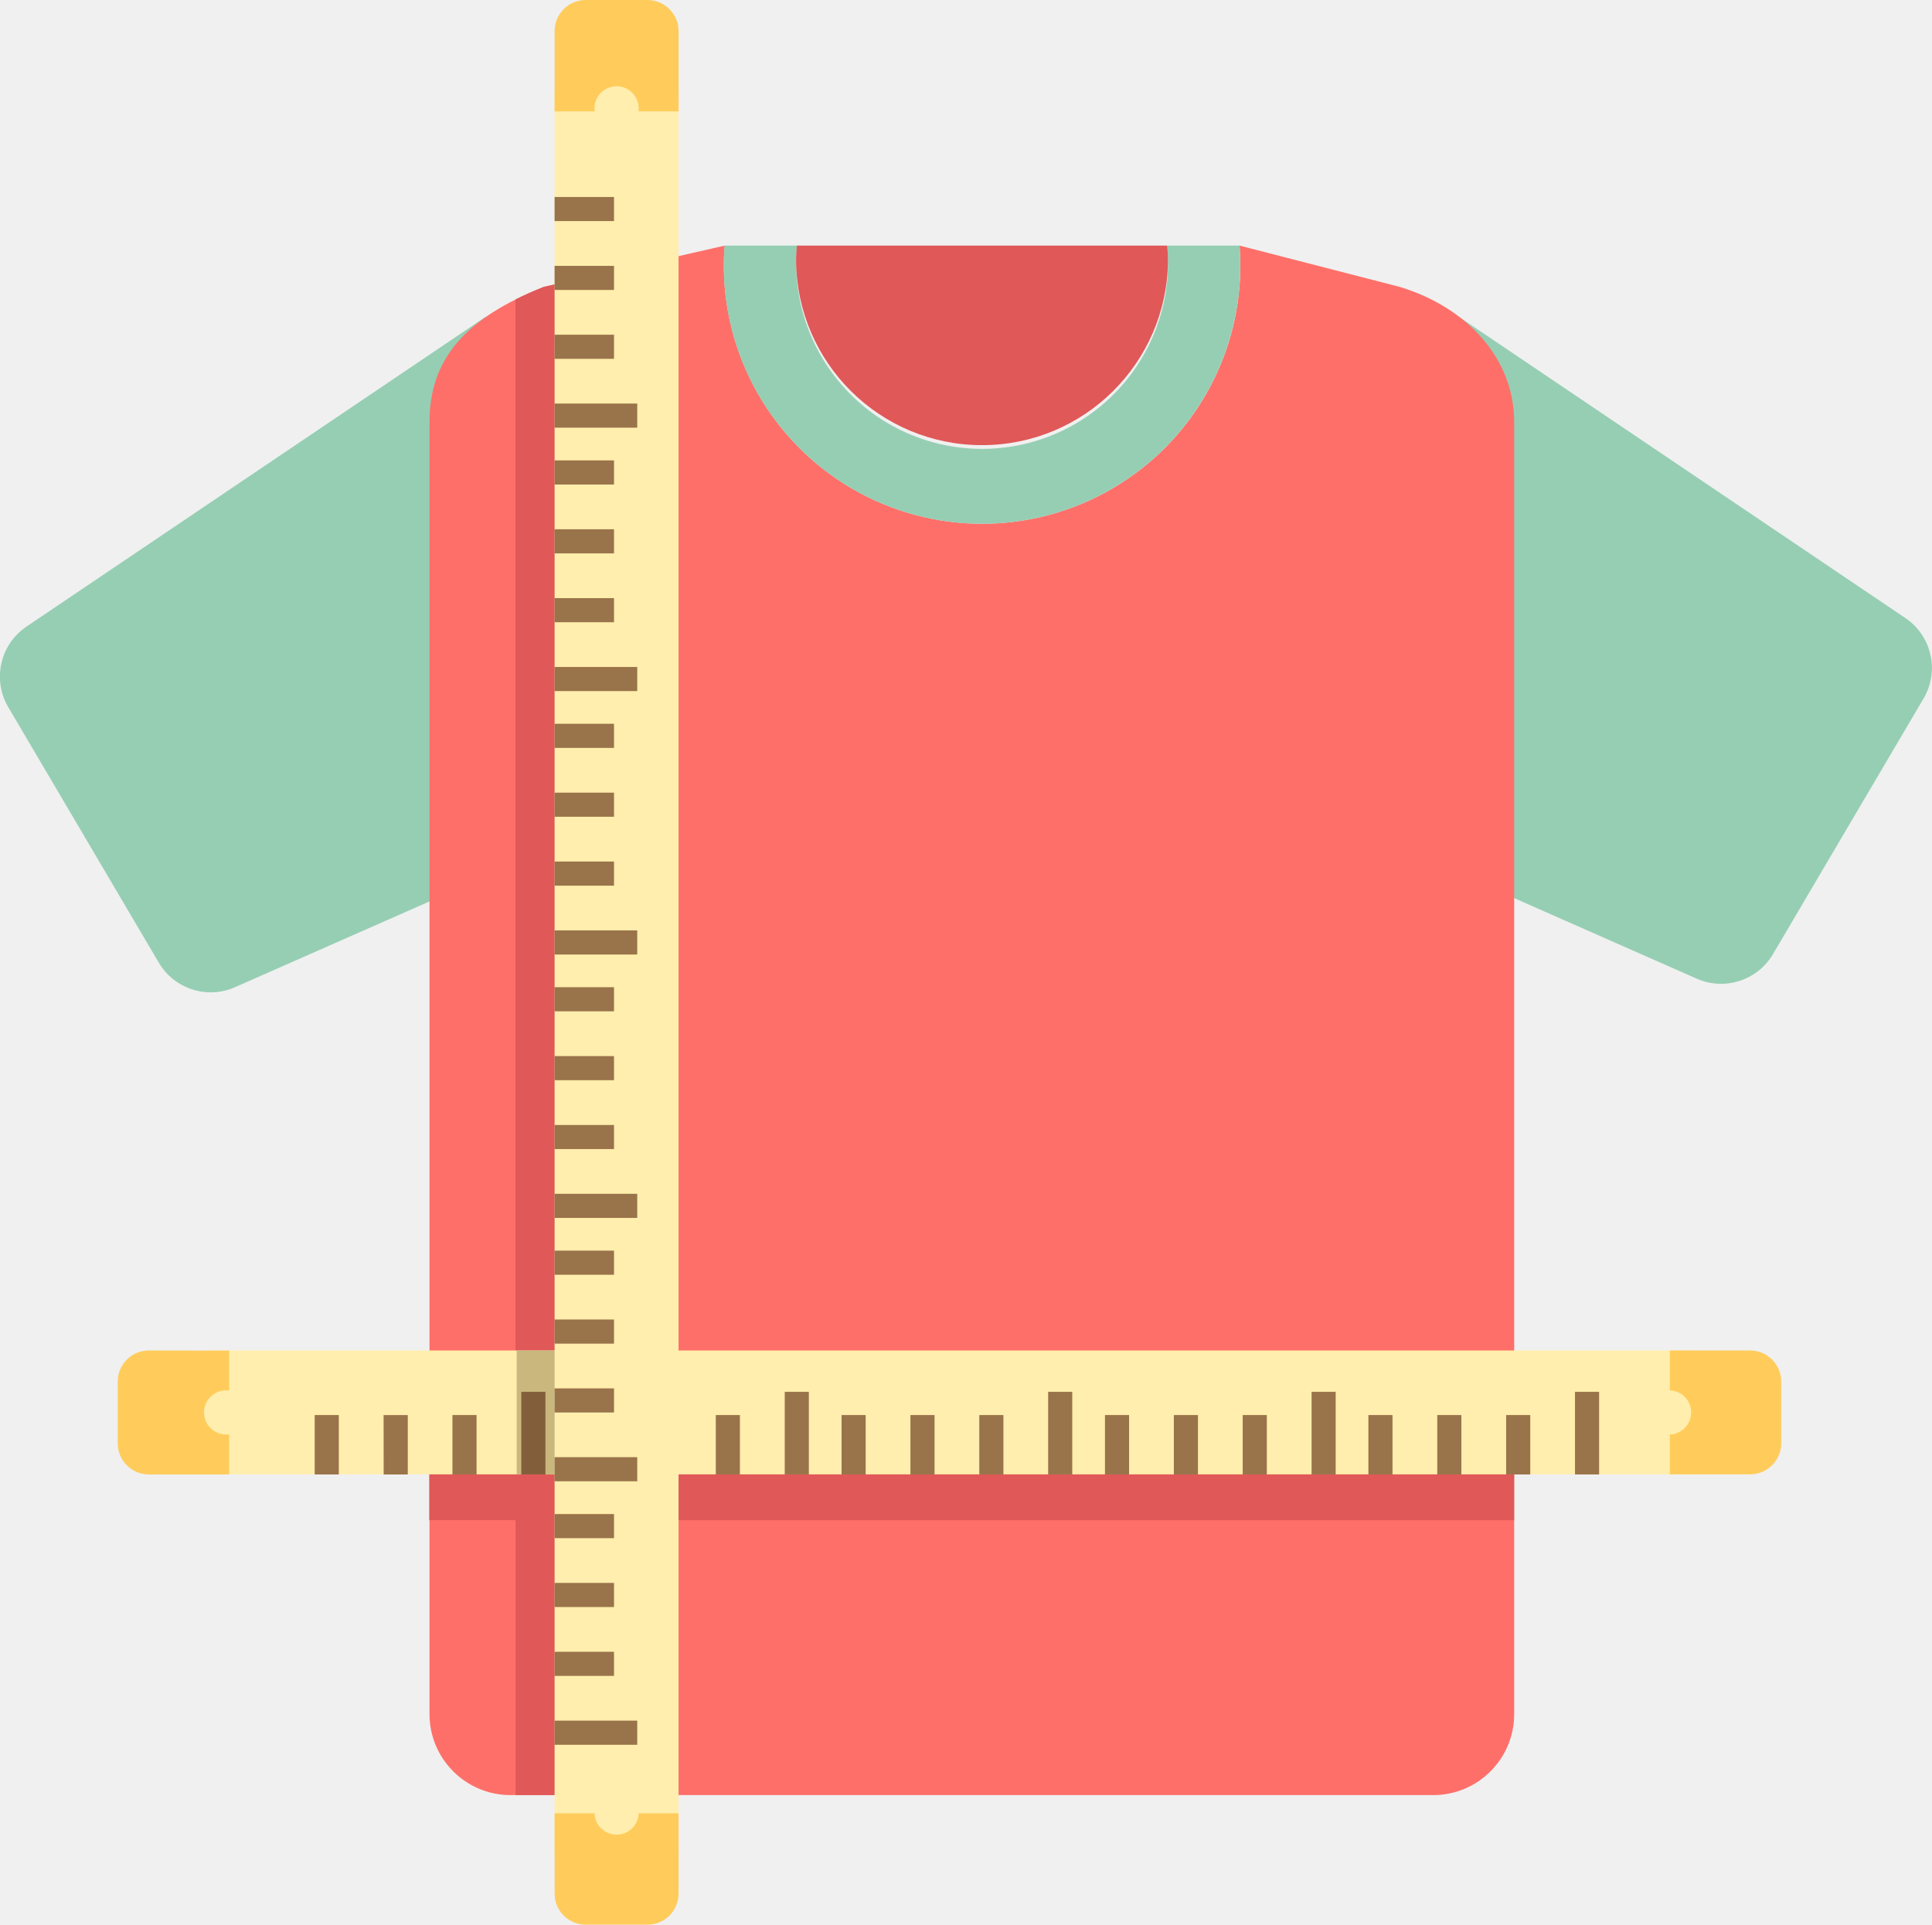
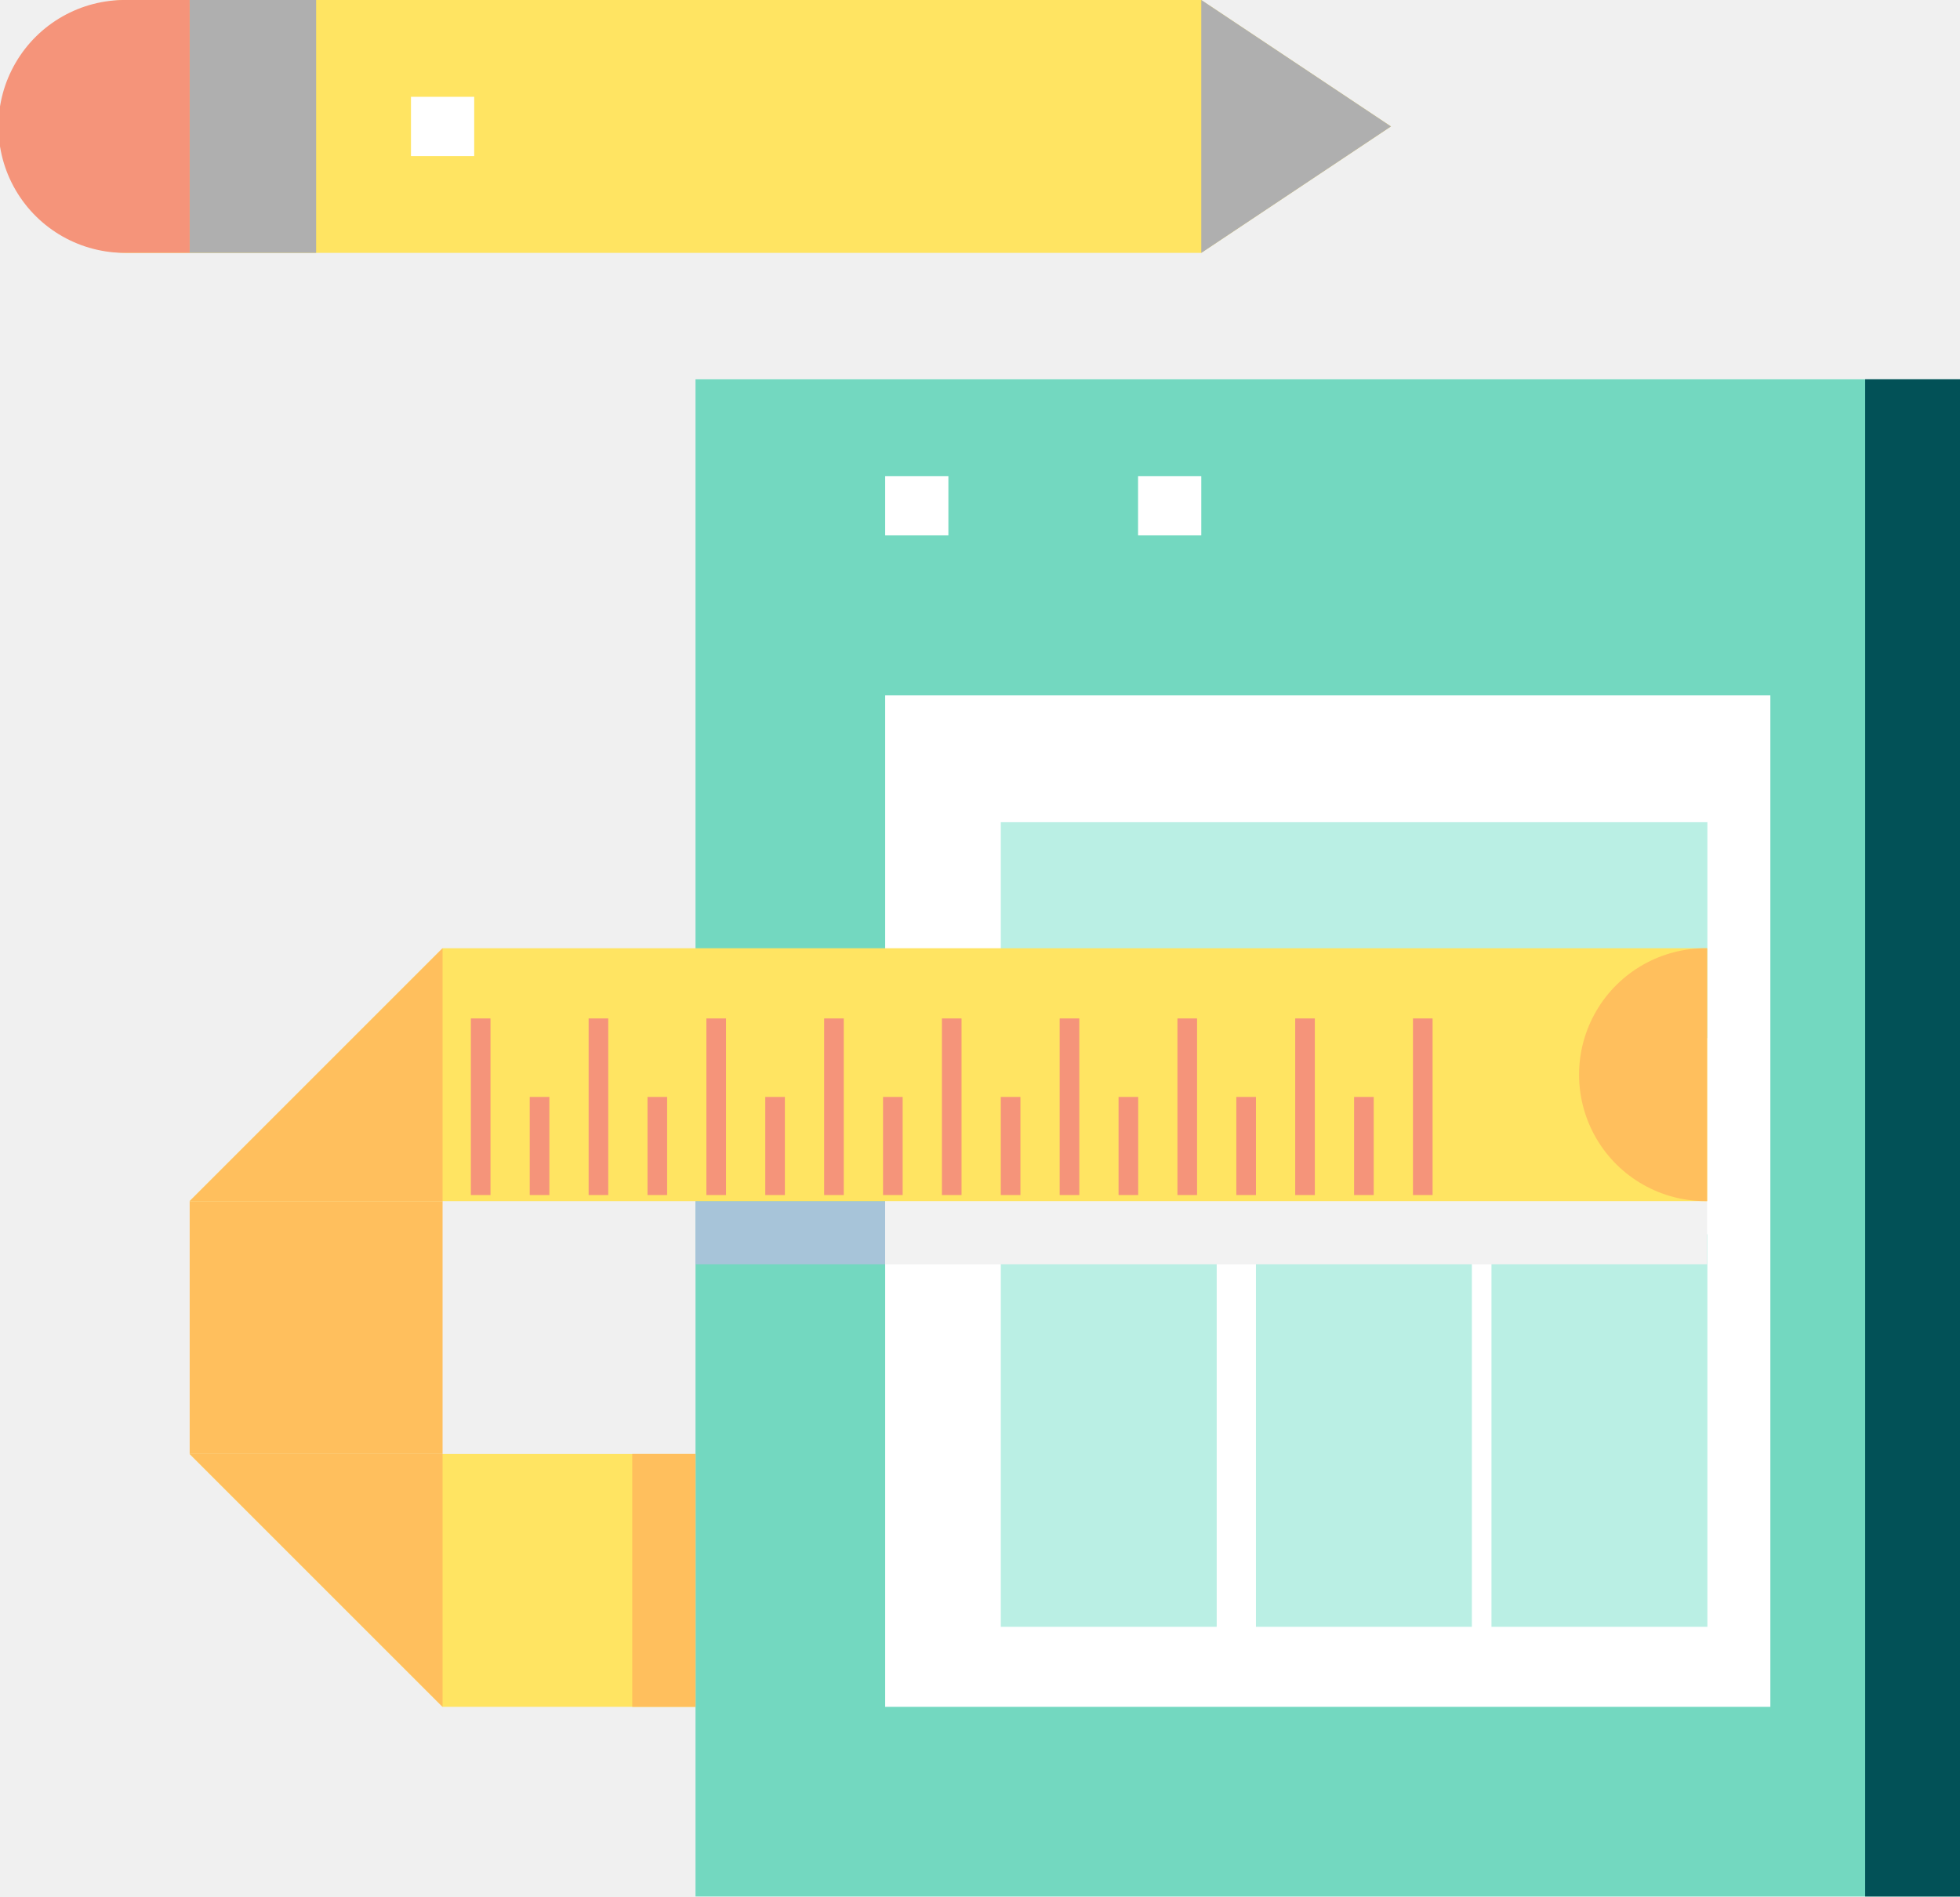
- <svg xmlns="http://www.w3.org/2000/svg" width="101.381" height="101.001" viewBox="0 0 101.381 101.001">
-   <g id="Grupo_56446" data-name="Grupo 56446" transform="translate(-868.675 -3526.368)">
-     <path id="Trazado_124848" data-name="Trazado 124848" d="M894.164,3557.132l-24.1,16.26a3.163,3.163,0,0,0-.956,4.227l7.9,13.409a3.162,3.162,0,0,0,4,1.287L898.5,3584.6Z" transform="translate(0 -14.143)" fill="#96ceb4" />
-     <path id="Trazado_124849" data-name="Trazado 124849" d="M1029.545,3572.562l-24.1-16.261-4.337,27.468,17.485,7.716a3.162,3.162,0,0,0,4-1.287l7.9-13.409A3.159,3.159,0,0,0,1029.545,3572.562Z" transform="translate(-60.883 -13.76)" fill="#96ceb4" />
-     <path id="Trazado_124850" data-name="Trazado 124850" d="M961.3,3552.389l-8.407-2.167c.016.271.042.539.042.812a13.552,13.552,0,1,1-27.1,0c0-.274.025-.542.042-.812l-9.491,2.167c-4.1,1.627-6,3.771-6,7.084v67.81a4.251,4.251,0,0,0,4.25,4.25h48.419a4.25,4.25,0,0,0,4.249-4.25v-67.81C967.3,3556.16,964.858,3553.474,961.3,3552.389Z" transform="translate(-19.173 -10.966)" fill="#ff6f69" />
-     <path id="Trazado_124851" data-name="Trazado 124851" d="M921.4,3611.474V3552.11l-5.027,1.148c-.531.21-1.021.43-1.478.66v57.556h-4.521v6.5H914.9V3632.4h6.5v-14.423H967.3v-6.5Z" transform="translate(-19.172 -11.834)" fill="#e05858" />
-     <path id="Trazado_124852" data-name="Trazado 124852" d="M966.036,3550.222h-3.794c.022.269.041.539.041.812a9.757,9.757,0,1,1-19.513,0c0-.274.018-.543.04-.812h-3.795c-.016.271-.042.539-.042.812a13.552,13.552,0,1,0,27.1,0C966.077,3550.761,966.052,3550.493,966.036,3550.222Z" transform="translate(-32.317 -10.966)" fill="#96ceb4" />
-     <path id="Trazado_124853" data-name="Trazado 124853" d="M965.47,3550.222H946.036c-.022.269-.042.539-.042.812a9.758,9.758,0,0,0,19.515,0C965.51,3550.761,965.491,3550.491,965.47,3550.222Z" transform="translate(-35.545 -10.966)" fill="#e05858" />
-     <path id="Trazado_124854" data-name="Trazado 124854" d="M966.807,3657.536h-77.84l0,6.5h77.84Z" transform="translate(-9.329 -60.3)" fill="#ffeead" />
-     <path id="Trazado_124855" data-name="Trazado 124855" d="M899.241,3663.806h1.265v3.117h-1.265Z" transform="translate(-14.052 -63.182)" fill="#99734a" />
-     <path id="Trazado_124856" data-name="Trazado 124856" d="M905.931,3663.806H907.2v3.117h-1.265Z" transform="translate(-17.127 -63.182)" fill="#99734a" />
-     <path id="Trazado_124857" data-name="Trazado 124857" d="M912.619,3663.806h1.265v3.117h-1.265Z" transform="translate(-20.202 -63.182)" fill="#99734a" />
-     <path id="Trazado_124858" data-name="Trazado 124858" d="M918.86,3657.536h2.05v6.5h-2.05Z" transform="translate(-23.071 -60.3)" fill="#c9b77d" />
-     <path id="Trazado_124859" data-name="Trazado 124859" d="M919.308,3661.55h1.265v4.335h-1.265Z" transform="translate(-23.277 -62.145)" fill="#825e3b" />
-     <path id="Trazado_124860" data-name="Trazado 124860" d="M924.825,3663.806h1.265v3.117h-1.265Z" transform="translate(-25.813 -63.182)" fill="#99734a" />
-     <path id="Trazado_124861" data-name="Trazado 124861" d="M931.514,3663.806h1.265v3.117h-1.265Z" transform="translate(-28.888 -63.182)" fill="#99734a" />
-     <path id="Trazado_124862" data-name="Trazado 124862" d="M938.2,3663.806h1.265v3.117H938.2Z" transform="translate(-31.964 -63.182)" fill="#99734a" />
-     <path id="Trazado_124863" data-name="Trazado 124863" d="M944.892,3661.55h1.265v4.335h-1.265Z" transform="translate(-35.038 -62.145)" fill="#99734a" />
-     <path id="Trazado_124864" data-name="Trazado 124864" d="M950.411,3663.806h1.264v3.117h-1.264Z" transform="translate(-37.575 -63.182)" fill="#99734a" />
-     <path id="Trazado_124865" data-name="Trazado 124865" d="M957.1,3663.806h1.265v3.117H957.1Z" transform="translate(-40.65 -63.182)" fill="#99734a" />
-     <path id="Trazado_124866" data-name="Trazado 124866" d="M963.789,3663.806h1.265v3.117h-1.265Z" transform="translate(-43.725 -63.182)" fill="#99734a" />
-     <path id="Trazado_124867" data-name="Trazado 124867" d="M970.476,3661.55h1.265v4.335h-1.265Z" transform="translate(-46.8 -62.145)" fill="#99734a" />
-     <path id="Trazado_124868" data-name="Trazado 124868" d="M975.995,3663.806h1.265v3.117h-1.265Z" transform="translate(-49.337 -63.182)" fill="#99734a" />
-     <path id="Trazado_124869" data-name="Trazado 124869" d="M982.683,3663.806h1.265v3.117h-1.265Z" transform="translate(-52.411 -63.182)" fill="#99734a" />
-     <path id="Trazado_124870" data-name="Trazado 124870" d="M989.373,3663.806h1.265v3.117h-1.265Z" transform="translate(-55.487 -63.182)" fill="#99734a" />
-     <path id="Trazado_124871" data-name="Trazado 124871" d="M996.062,3661.55h1.264v4.335h-1.264Z" transform="translate(-58.562 -62.145)" fill="#99734a" />
-     <path id="Trazado_124872" data-name="Trazado 124872" d="M1001.579,3663.806h1.265v3.117h-1.265Z" transform="translate(-61.098 -63.182)" fill="#99734a" />
-     <path id="Trazado_124873" data-name="Trazado 124873" d="M1008.267,3663.806h1.266v3.117h-1.266Z" transform="translate(-64.173 -63.182)" fill="#99734a" />
-     <path id="Trazado_124874" data-name="Trazado 124874" d="M1014.957,3663.806h1.265v3.117h-1.265Z" transform="translate(-67.248 -63.182)" fill="#99734a" />
-     <path id="Trazado_124875" data-name="Trazado 124875" d="M1021.646,3661.55h1.265v4.335h-1.265Z" transform="translate(-70.323 -62.145)" fill="#99734a" />
-     <path id="Trazado_124876" data-name="Trazado 124876" d="M1035.069,3657.536h-4.214v6.5h4.214a1.631,1.631,0,0,0,1.631-1.63v-3.245A1.631,1.631,0,0,0,1035.069,3657.536Z" transform="translate(-74.556 -60.3)" fill="#ffcc5c" />
-     <path id="Trazado_124877" data-name="Trazado 124877" d="M1030.951,3662.567a1.16,1.16,0,1,1-1.16-1.16A1.159,1.159,0,0,1,1030.951,3662.567Z" transform="translate(-73.534 -62.08)" fill="#ffeead" />
-     <path id="Trazado_124878" data-name="Trazado 124878" d="M881.742,3657.536a1.63,1.63,0,0,0-1.631,1.63v3.245a1.63,1.63,0,0,0,1.631,1.63h4.214v-6.5Z" transform="translate(-5.258 -60.3)" fill="#ffcc5c" />
-     <path id="Trazado_124879" data-name="Trazado 124879" d="M890.811,3662.567a1.16,1.16,0,1,1-1.161-1.16A1.16,1.16,0,0,1,890.811,3662.567Z" transform="translate(-9.109 -62.08)" fill="#ffeead" />
-     <path id="Trazado_124880" data-name="Trazado 124880" d="M922.539,3535.228v92.32l6.505,0v-92.319Z" transform="translate(-24.762 -4.071)" fill="#ffeead" />
-     <g id="Grupo_56445" data-name="Grupo 56445" transform="translate(897.777 3536.704)">
-       <path id="Trazado_124881" data-name="Trazado 124881" d="M922.539,3545.5h3.118v1.264h-3.118Z" transform="translate(-922.539 -3545.499)" fill="#99734a" />
-       <path id="Trazado_124882" data-name="Trazado 124882" d="M922.539,3552.189h3.118v1.264h-3.118Z" transform="translate(-922.539 -3548.574)" fill="#99734a" />
-       <path id="Trazado_124883" data-name="Trazado 124883" d="M922.539,3558.876h3.118v1.266h-3.118Z" transform="translate(-922.539 -3551.648)" fill="#99734a" />
-       <path id="Trazado_124884" data-name="Trazado 124884" d="M922.539,3565.564h4.337v1.265h-4.337Z" transform="translate(-922.539 -3554.723)" fill="#99734a" />
-       <path id="Trazado_124885" data-name="Trazado 124885" d="M922.539,3571.083h3.118v1.266h-3.118Z" transform="translate(-922.539 -3557.26)" fill="#99734a" />
-       <path id="Trazado_124886" data-name="Trazado 124886" d="M922.539,3577.773h3.118v1.266h-3.118Z" transform="translate(-922.539 -3560.336)" fill="#99734a" />
-       <path id="Trazado_124887" data-name="Trazado 124887" d="M922.539,3584.461h3.118v1.265h-3.118Z" transform="translate(-922.539 -3563.41)" fill="#99734a" />
-       <path id="Trazado_124888" data-name="Trazado 124888" d="M922.539,3591.149h4.337v1.265h-4.337Z" transform="translate(-922.539 -3566.485)" fill="#99734a" />
-       <path id="Trazado_124889" data-name="Trazado 124889" d="M922.539,3596.667h3.118v1.266h-3.118Z" transform="translate(-922.539 -3569.022)" fill="#99734a" />
-       <path id="Trazado_124890" data-name="Trazado 124890" d="M922.539,3603.355h3.118v1.265h-3.118Z" transform="translate(-922.539 -3572.096)" fill="#99734a" />
-       <path id="Trazado_124891" data-name="Trazado 124891" d="M922.539,3610.045h3.118v1.265h-3.118Z" transform="translate(-922.539 -3575.171)" fill="#99734a" />
-       <path id="Trazado_124892" data-name="Trazado 124892" d="M922.539,3616.734h4.337V3618h-4.337Z" transform="translate(-922.539 -3578.247)" fill="#99734a" />
-       <path id="Trazado_124893" data-name="Trazado 124893" d="M922.539,3622.252h3.118v1.265h-3.118Z" transform="translate(-922.539 -3580.784)" fill="#99734a" />
-       <path id="Trazado_124894" data-name="Trazado 124894" d="M922.539,3628.941h3.118v1.265h-3.118Z" transform="translate(-922.539 -3583.858)" fill="#99734a" />
-       <path id="Trazado_124895" data-name="Trazado 124895" d="M922.539,3635.632h3.118v1.264h-3.118Z" transform="translate(-922.539 -3586.934)" fill="#99734a" />
-       <path id="Trazado_124896" data-name="Trazado 124896" d="M922.539,3642.319h4.337v1.265h-4.337Z" transform="translate(-922.539 -3590.009)" fill="#99734a" />
-       <path id="Trazado_124897" data-name="Trazado 124897" d="M922.539,3647.837h3.118v1.266h-3.118Z" transform="translate(-922.539 -3592.545)" fill="#99734a" />
-       <path id="Trazado_124898" data-name="Trazado 124898" d="M922.539,3654.525h3.118v1.266h-3.118Z" transform="translate(-922.539 -3595.619)" fill="#99734a" />
-       <path id="Trazado_124899" data-name="Trazado 124899" d="M922.539,3661.216h3.118v1.265h-3.118Z" transform="translate(-922.539 -3598.696)" fill="#99734a" />
-       <path id="Trazado_124900" data-name="Trazado 124900" d="M922.539,3667.9h4.337v1.265h-4.337Z" transform="translate(-922.539 -3601.77)" fill="#99734a" />
-       <path id="Trazado_124901" data-name="Trazado 124901" d="M922.539,3673.422h3.118v1.265h-3.118Z" transform="translate(-922.539 -3604.307)" fill="#99734a" />
-       <path id="Trazado_124902" data-name="Trazado 124902" d="M922.539,3680.109h3.118v1.266h-3.118Z" transform="translate(-922.539 -3607.381)" fill="#99734a" />
-       <path id="Trazado_124903" data-name="Trazado 124903" d="M922.539,3686.8h3.118v1.265h-3.118Z" transform="translate(-922.539 -3610.457)" fill="#99734a" />
-       <path id="Trazado_124904" data-name="Trazado 124904" d="M922.539,3693.487h4.337v1.266h-4.337Z" transform="translate(-922.539 -3613.531)" fill="#99734a" />
+ <svg xmlns="http://www.w3.org/2000/svg" width="99.861" height="96.64" viewBox="0 0 99.861 96.64">
+   <g id="Grupo_1055085" data-name="Grupo 1055085" transform="translate(-344.01 -6017.352)">
+     <g id="Grupo_1055084" data-name="Grupo 1055084">
+       <g id="medicion_1_" data-name="medicion (1)" transform="translate(342.5 6007.842)">
+         <path id="Trazado_774784" data-name="Trazado 774784" d="M247.927,121.164v67.648H183.5V111.5h64.427Z" transform="translate(-146.555 -82.662)" fill="#fff" />
+         <path id="Trazado_774785" data-name="Trazado 774785" d="M183.5,111.5h64.427v77.312H183.5Z" transform="translate(-146.555 -82.662)" fill="#73d8c0" />
+         <path id="Trazado_774786" data-name="Trazado 774786" d="M479.5,188.812V111.5h4.832v77.312" transform="translate(-382.961 -82.662)" fill="#025157" />
+         <path id="Trazado_774787" data-name="Trazado 774787" d="M231.5,243.041V191.5h45.1v51.541" transform="translate(-184.891 -146.555)" fill="#fff" />
+         <g id="Grupo_1055058" data-name="Grupo 1055058" transform="translate(46.609 33.771)">
+           <path id="Trazado_774788" data-name="Trazado 774788" d="M231.5,136h3.221v3.02H231.5Z" transform="translate(-231.5 -136)" fill="#fff" />
+         </g>
+         <g id="Grupo_1055059" data-name="Grupo 1055059" transform="translate(59.494 33.771)">
+           <path id="Trazado_774789" data-name="Trazado 774789" d="M295.5,136h3.221v3.02H295.5Z" transform="translate(-295.5 -136)" fill="#fff" />
+         </g>
+         <g id="Grupo_1055061" data-name="Grupo 1055061" transform="translate(11.174 57.83)">
+           <path id="Trazado_774792" data-name="Trazado 774792" d="M55.5,319.5H68.385v12.885H55.5Z" transform="translate(-55.5 -306.615)" fill="#ffbf5d" />
+           <path id="Trazado_774795" data-name="Trazado 774795" d="M81.271,383.5v12.885H68.385L55.5,383.5Z" transform="translate(-55.5 -357.729)" fill="#ffe462" />
+         </g>
+         <path id="Trazado_774799" data-name="Trazado 774799" d="M68.705,15.5l9.664,6.443-9.664,6.443H13.943a6.443,6.443,0,0,1,0-12.885Z" transform="translate(-5.99 -5.99)" fill="#ffe462" />
+         <path id="Trazado_774801" data-name="Trazado 774801" d="M321.164,21.943,311.5,28.385V15.5Z" transform="translate(-248.785 -5.99)" fill="#afafaf" />
+         <path id="Trazado_774802" data-name="Trazado 774802" d="M17.164,15.5V28.385H13.943a6.443,6.443,0,1,1,0-12.885Z" transform="translate(-5.99 -5.99)" fill="#f5947a" />
+         <path id="Trazado_774804" data-name="Trazado 774804" d="M55.5,15.5h6.443V28.385H55.5Z" transform="translate(-44.326 -5.99)" fill="#afafaf" />
+         <g id="Grupo_1055064" data-name="Grupo 1055064" transform="translate(0 8)">
+           <g id="Grupo_1055062" data-name="Grupo 1055062" transform="translate(22.449 6.443)">
+             <path id="Trazado_774806" data-name="Trazado 774806" d="M111.5,40h3.221v3.02H111.5Z" transform="translate(-111.5 -40)" fill="#fff" />
+           </g>
+         </g>
+         <rect id="Rectángulo_362089" data-name="Rectángulo 362089" width="36" height="11" transform="translate(52.5 51.407)" fill="#baefe4" />
+         <rect id="Rectángulo_362090" data-name="Rectángulo 362090" width="11" height="20" transform="translate(52.5 72.407)" fill="#baefe4" />
+         <rect id="Rectángulo_362091" data-name="Rectángulo 362091" width="11" height="20" transform="translate(65.5 72.407)" fill="#baefe4" />
+         <rect id="Rectángulo_362092" data-name="Rectángulo 362092" width="11" height="20" transform="translate(77.5 72.407)" fill="#baefe4" />
+         <g id="Grupo_1055065" data-name="Grupo 1055065" transform="translate(11.174 57.83)">
+           <path id="Trazado_774790" data-name="Trazado 774790" d="M183.5,319.5h9.664v3.221H183.5Z" transform="translate(-157.729 -306.615)" fill="#a7c4d9" />
+           <path id="Trazado_774791" data-name="Trazado 774791" d="M231.5,319.5h41.877v3.221H231.5Z" transform="translate(-196.065 -306.615)" fill="#f2f2f2" />
+           <path id="Trazado_774793" data-name="Trazado 774793" d="M132.812,255.5H68.385L55.5,268.385h77.312Z" transform="translate(-55.5 -255.5)" fill="#ffe462" />
+           <path id="Trazado_774794" data-name="Trazado 774794" d="M413.943,268.385a6.443,6.443,0,1,1,0-12.885" transform="translate(-336.631 -255.5)" fill="#ffbf5d" />
+           <g id="Grupo_1055060" data-name="Grupo 1055060">
+             <path id="Trazado_774796" data-name="Trazado 774796" d="M167.5,383.5h3.221v12.885H167.5Z" transform="translate(-144.951 -357.729)" fill="#ffbf5d" />
+             <path id="Trazado_774797" data-name="Trazado 774797" d="M55.5,268.385H68.385V255.5Z" transform="translate(-55.5 -255.5)" fill="#ffbf5d" />
+             <path id="Trazado_774798" data-name="Trazado 774798" d="M68.385,396.385V383.5H55.5Z" transform="translate(-55.5 -357.729)" fill="#ffbf5d" />
+           </g>
+         </g>
+         <rect id="Rectángulo_362093" data-name="Rectángulo 362093" width="1" height="9" transform="translate(25.5 61.407)" fill="#f5947a" />
+         <rect id="Rectángulo_362096" data-name="Rectángulo 362096" width="1" height="9" transform="translate(31.5 61.407)" fill="#f5947a" />
+         <rect id="Rectángulo_362101" data-name="Rectángulo 362101" width="1" height="9" transform="translate(43.5 61.407)" fill="#f5947a" />
+         <rect id="Rectángulo_362105" data-name="Rectángulo 362105" width="1" height="9" transform="translate(55.5 61.407)" fill="#f5947a" />
+         <rect id="Rectángulo_362109" data-name="Rectángulo 362109" width="1" height="9" transform="translate(67.5 61.407)" fill="#f5947a" />
+         <rect id="Rectángulo_362098" data-name="Rectángulo 362098" width="1" height="9" transform="translate(37.5 61.407)" fill="#f5947a" />
+         <rect id="Rectángulo_362100" data-name="Rectángulo 362100" width="1" height="9" transform="translate(49.5 61.407)" fill="#f5947a" />
+         <rect id="Rectángulo_362104" data-name="Rectángulo 362104" width="1" height="9" transform="translate(61.5 61.407)" fill="#f5947a" />
+         <rect id="Rectángulo_362108" data-name="Rectángulo 362108" width="1" height="9" transform="translate(73.5 61.407)" fill="#f5947a" />
+         <rect id="Rectángulo_362094" data-name="Rectángulo 362094" width="1" height="5" transform="translate(28.5 65.407)" fill="#f5947a" />
+         <rect id="Rectángulo_362102" data-name="Rectángulo 362102" width="1" height="5" transform="translate(40.5 65.407)" fill="#f5947a" />
+         <rect id="Rectángulo_362106" data-name="Rectángulo 362106" width="1" height="5" transform="translate(52.5 65.407)" fill="#f5947a" />
+         <rect id="Rectángulo_362110" data-name="Rectángulo 362110" width="1" height="5" transform="translate(64.5 65.407)" fill="#f5947a" />
+         <rect id="Rectángulo_362097" data-name="Rectángulo 362097" width="1" height="5" transform="translate(34.5 65.407)" fill="#f5947a" />
+         <rect id="Rectángulo_362099" data-name="Rectángulo 362099" width="1" height="5" transform="translate(46.5 65.407)" fill="#f5947a" />
+         <rect id="Rectángulo_362103" data-name="Rectángulo 362103" width="1" height="5" transform="translate(58.5 65.407)" fill="#f5947a" />
+         <rect id="Rectángulo_362107" data-name="Rectángulo 362107" width="1" height="5" transform="translate(70.5 65.407)" fill="#f5947a" />
+       </g>
    </g>
-     <path id="Trazado_124905" data-name="Trazado 124905" d="M922.539,3702.491v4.213a1.631,1.631,0,0,0,1.631,1.631h3.243a1.631,1.631,0,0,0,1.631-1.631v-4.213Z" transform="translate(-24.762 -80.967)" fill="#ffcc5c" />
-     <path id="Trazado_124906" data-name="Trazado 124906" d="M928.732,3701.427a1.16,1.16,0,1,1-1.16-1.16A1.161,1.161,0,0,1,928.732,3701.427Z" transform="translate(-26.542 -79.943)" fill="#ffeead" />
-     <path id="Trazado_124907" data-name="Trazado 124907" d="M927.413,3526.368H924.17a1.631,1.631,0,0,0-1.631,1.631v4.214h6.506V3528A1.632,1.632,0,0,0,927.413,3526.368Z" transform="translate(-24.762)" fill="#ffcc5c" />
-     <path id="Trazado_124908" data-name="Trazado 124908" d="M928.732,3535.908a1.16,1.16,0,1,1-1.16-1.161A1.161,1.161,0,0,1,928.732,3535.908Z" transform="translate(-26.542 -3.852)" fill="#ffeead" />
  </g>
</svg>
